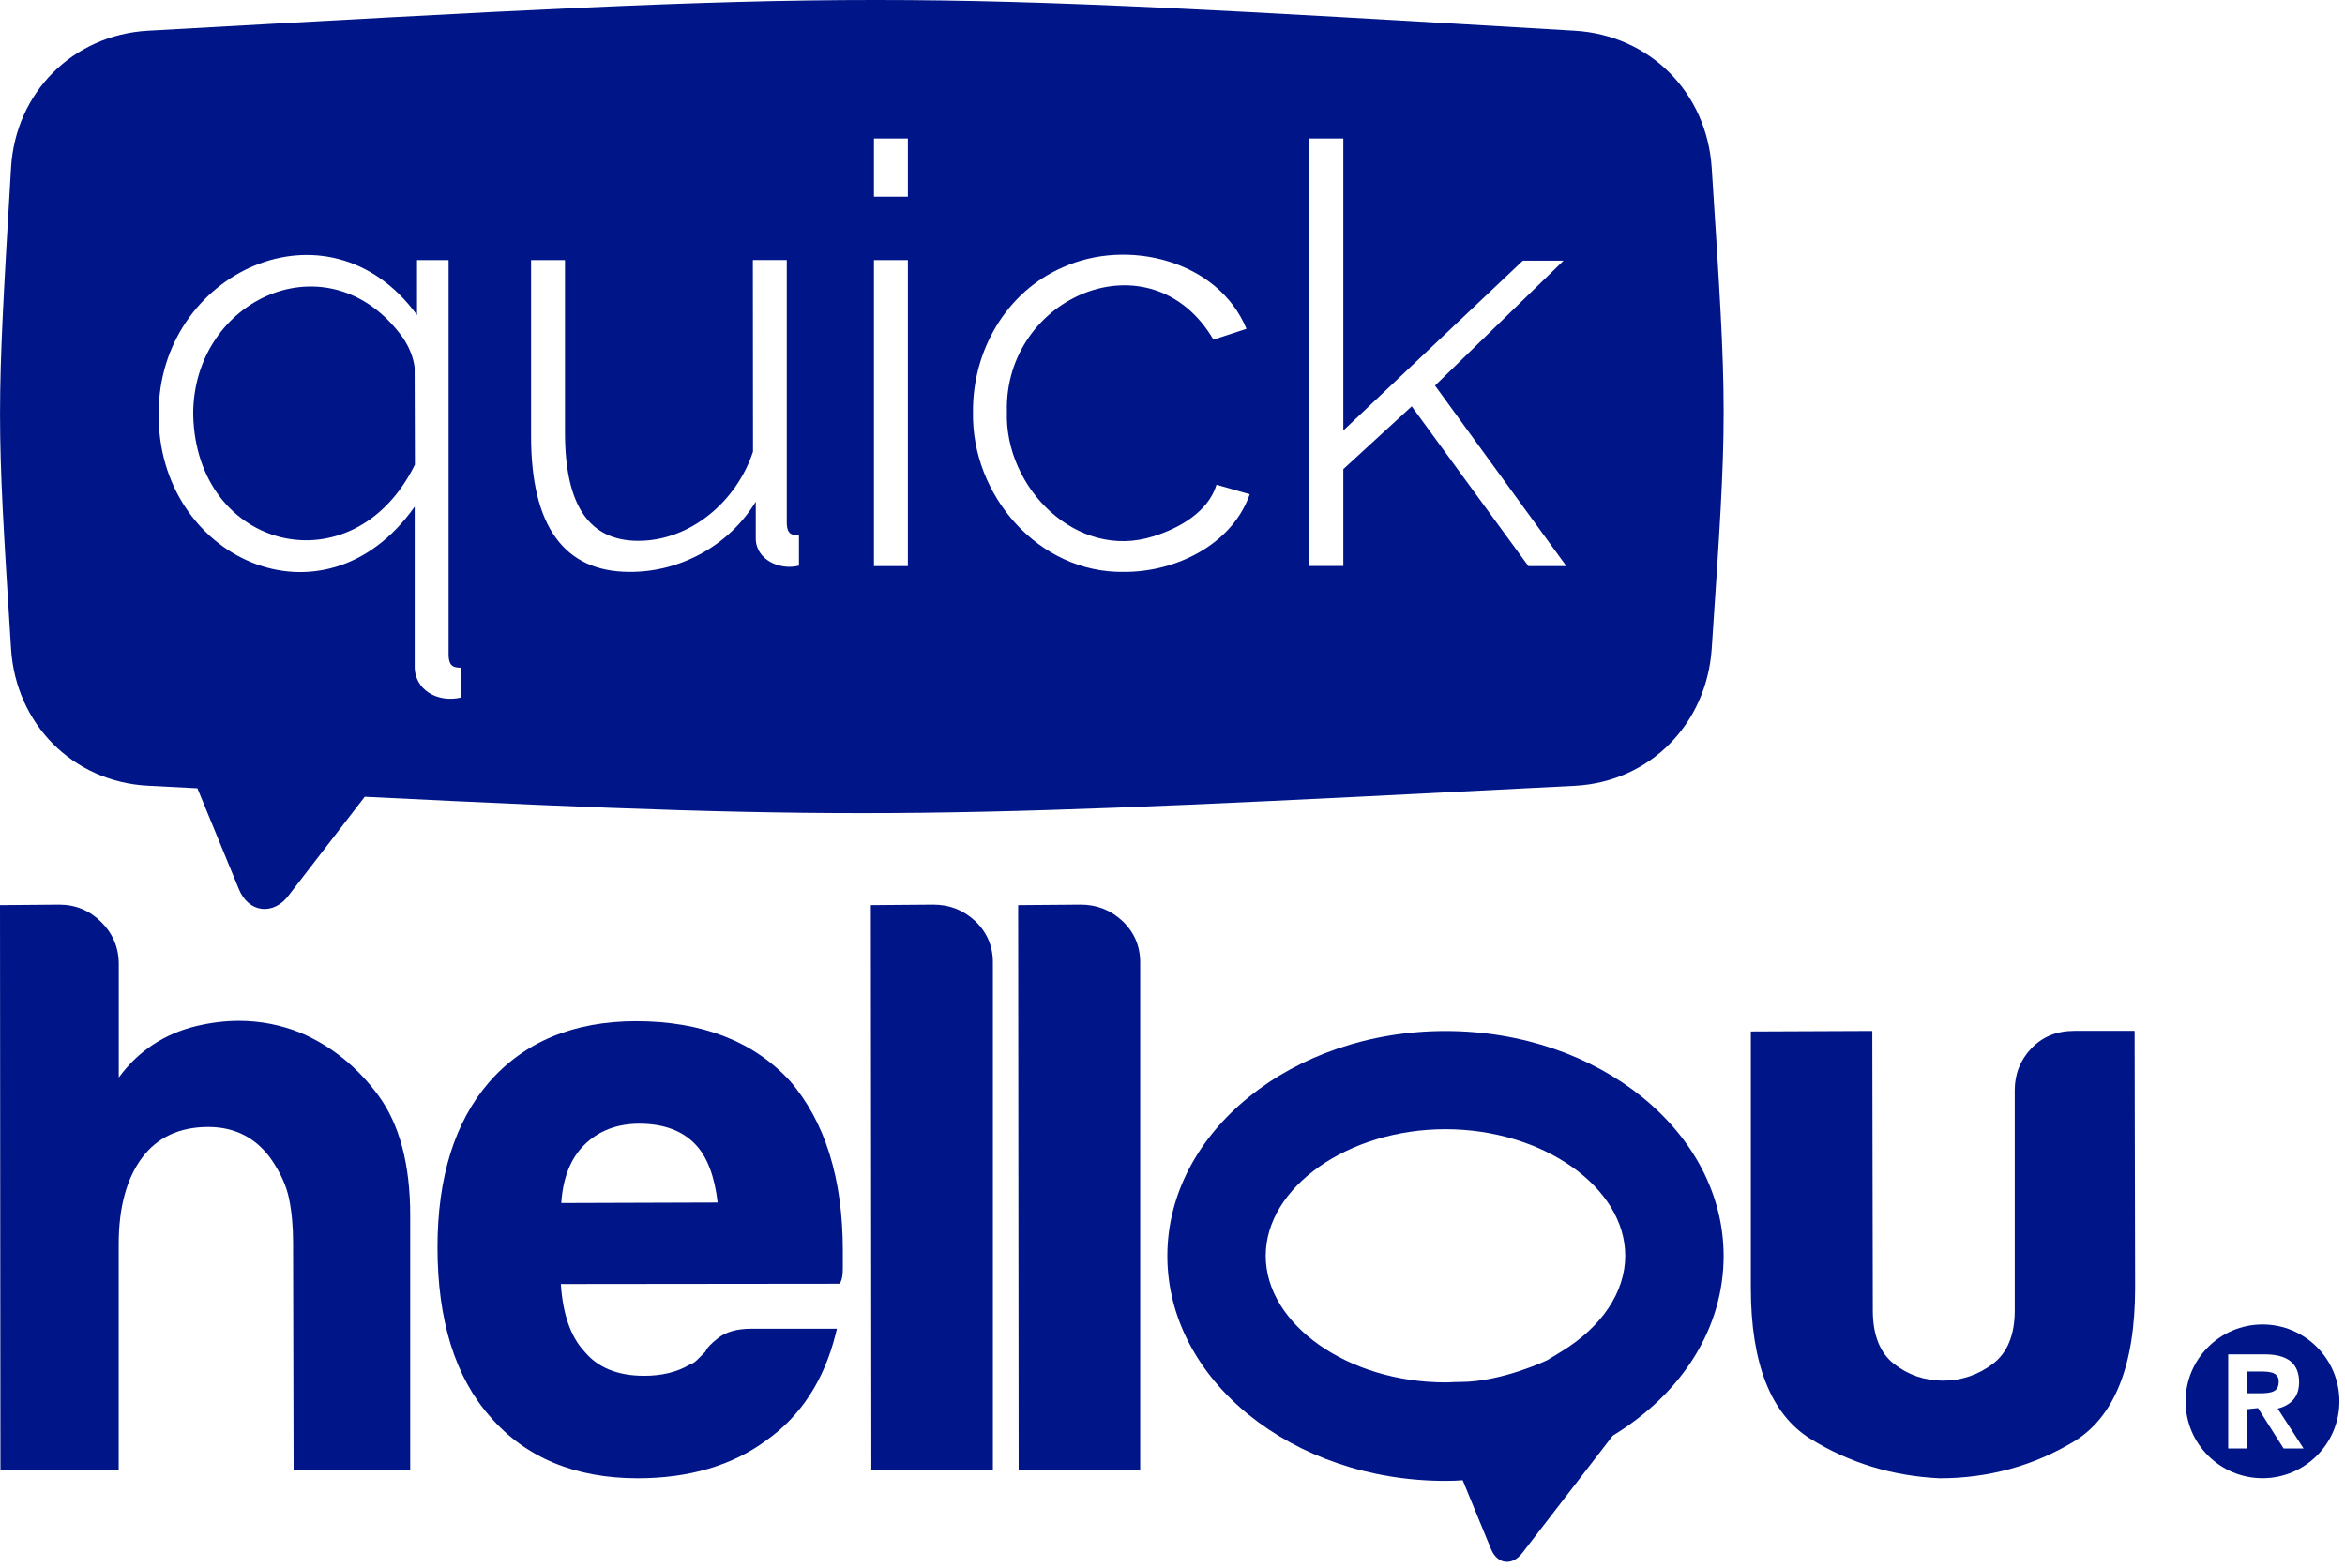
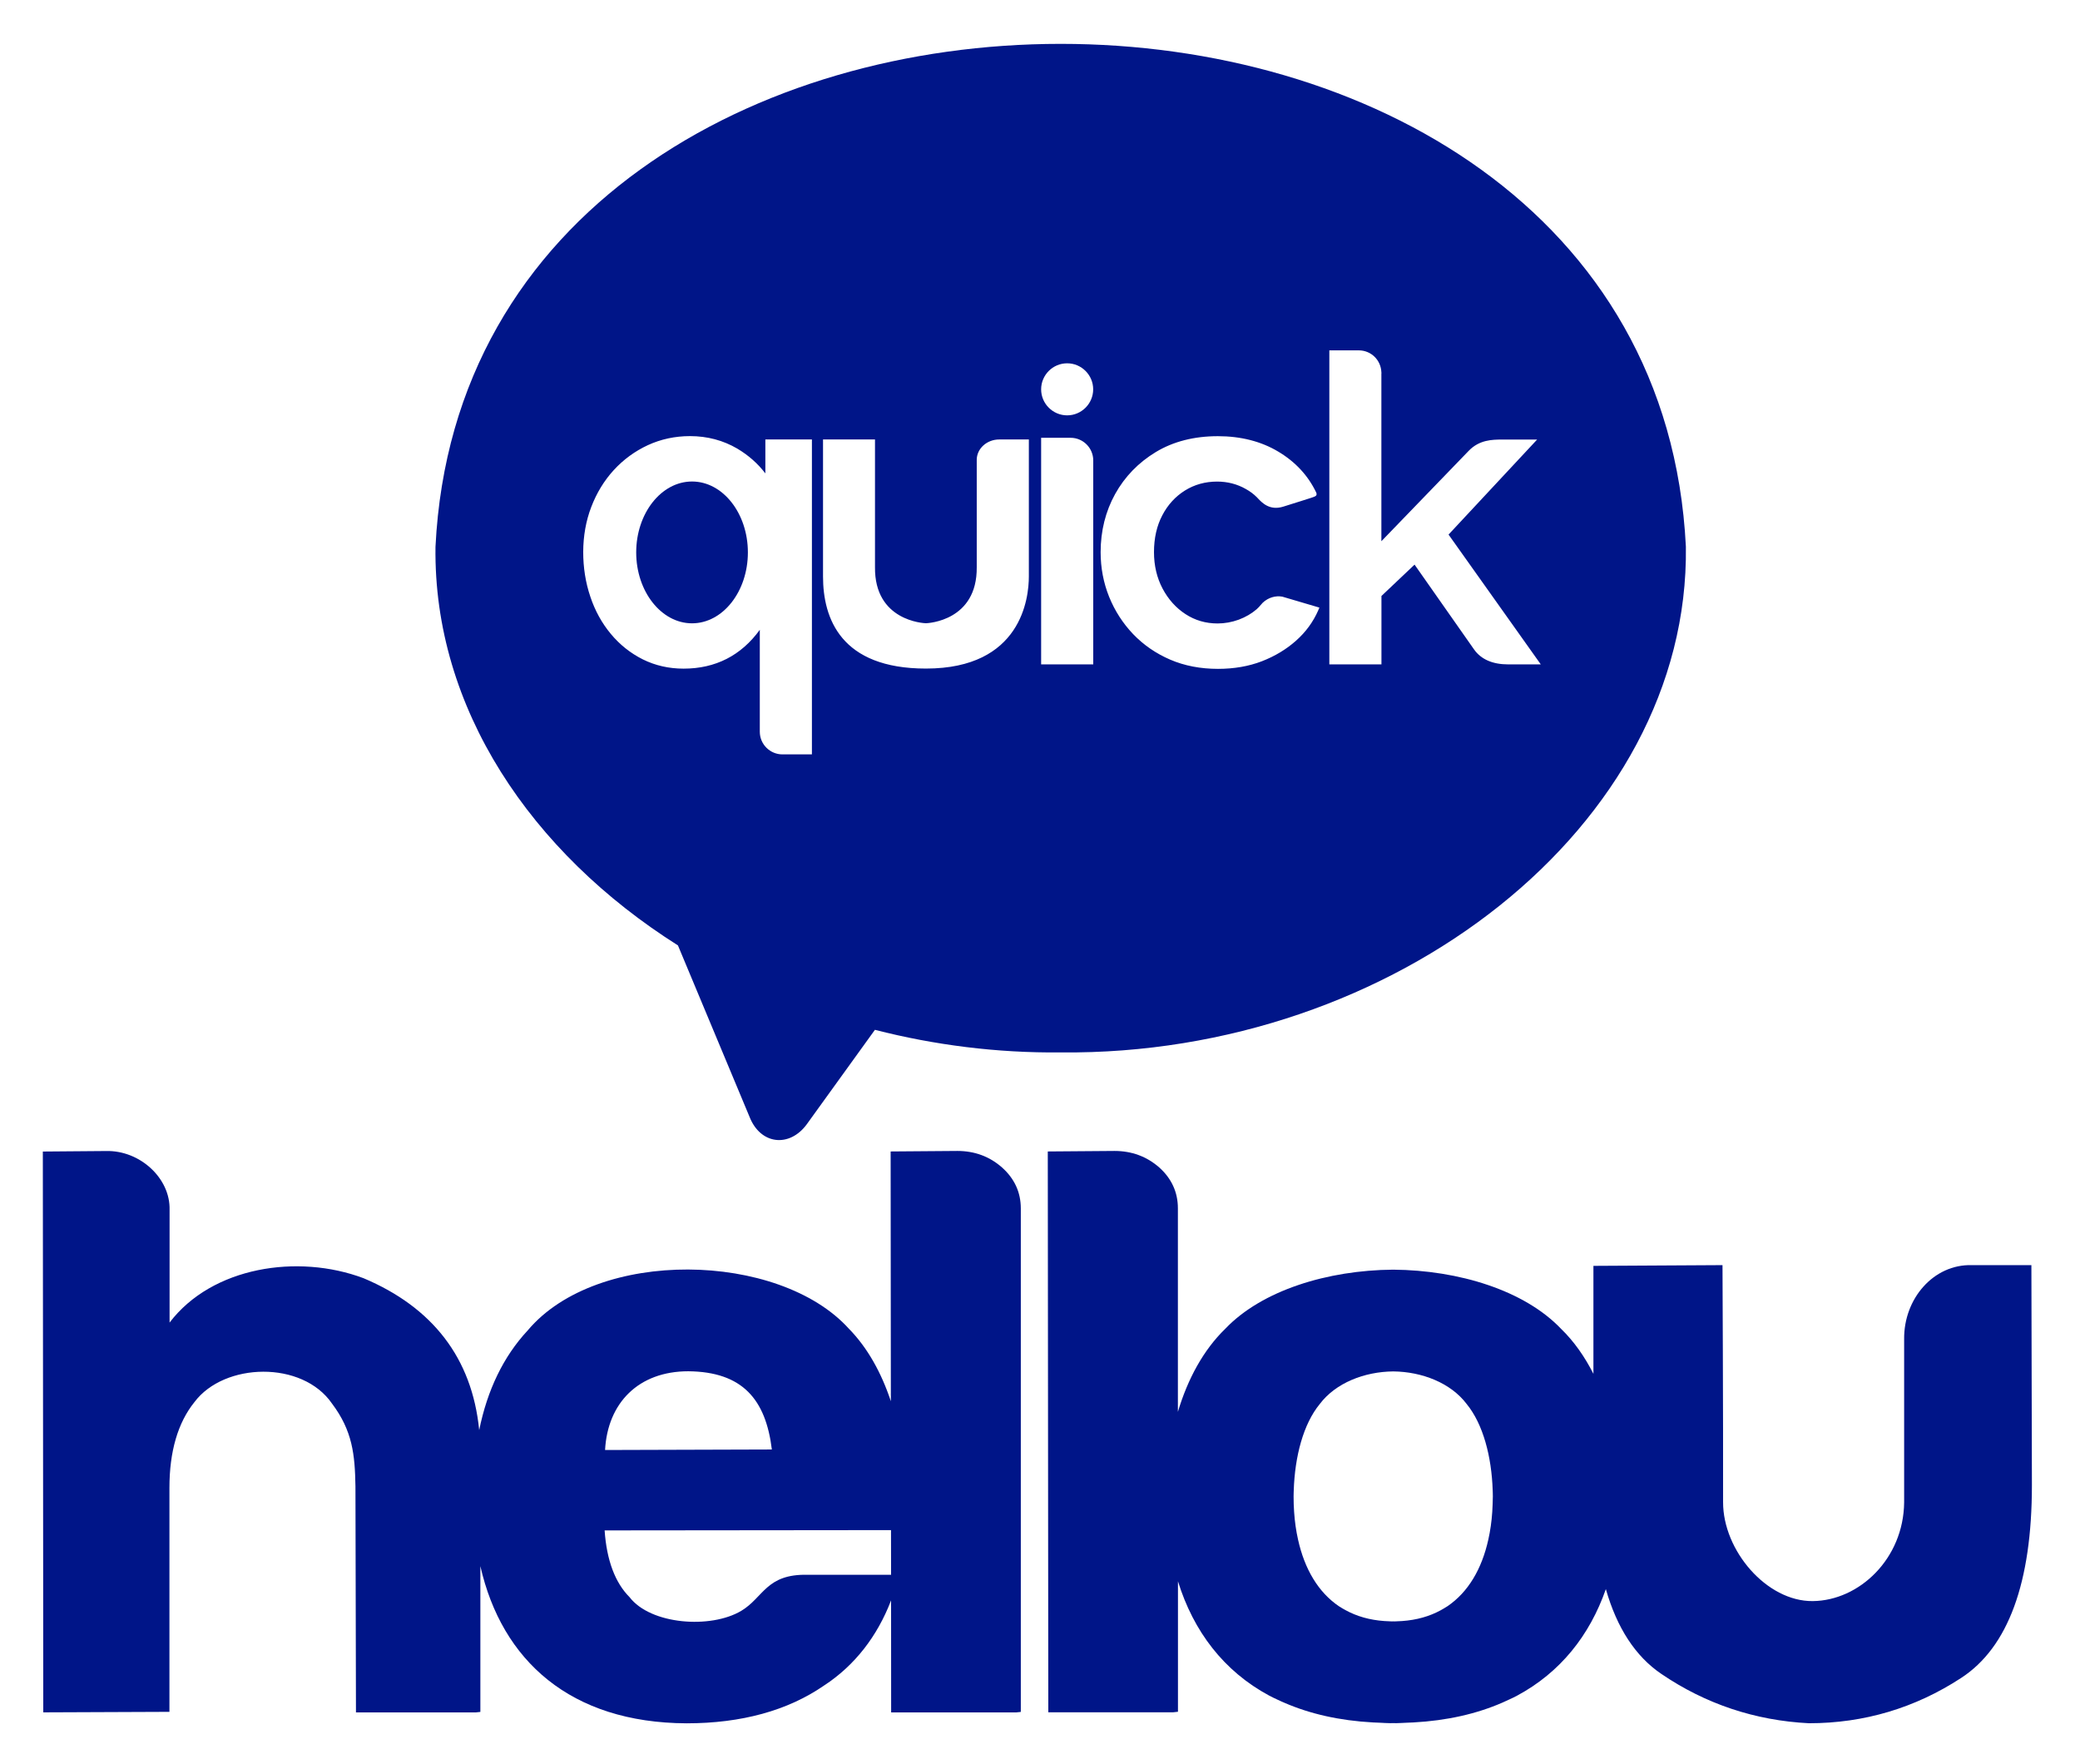
- <svg xmlns="http://www.w3.org/2000/svg" version="1.1" id="Layer_1" x="0px" y="0px" viewBox="0 0 323 216" style="enable-background:new 0 0 323 216;" xml:space="preserve">
+ <svg xmlns="http://www.w3.org/2000/svg" version="1.1" id="a" x="0px" y="0px" viewBox="0 0 284.57 241.23" style="enable-background:new 0 0 284.57 241.23;" xml:space="preserve">
  <style type="text/css">
	.st0{fill:#001588;}
</style>
  <g>
-     <g>
-       <g>
-         <path class="st0" d="M207.57,215.18c-0.93,0-1.73-0.64-2.19-1.75l-3.91-9.5c-0.67,0.06-1.43,0.09-2.37,0.09     c-21.12,0-38.31-13.9-38.31-30.99s17.19-30.99,38.31-30.99s38.31,13.9,38.31,30.99c0,9.82-5.57,18.84-15.27,24.76l-12.5,16.22     C209.05,214.76,208.31,215.18,207.57,215.18z M199.1,155.57c-13.42,0-24.76,7.99-24.76,17.44c0,9.46,11.34,17.44,24.76,17.44     c0.29,0,0.49-0.01,0.72-0.02c0.33-0.02,0.69-0.04,1.33-0.04c5.67,0,11.89-2.96,11.95-2.99l1.92-1.17     c5.62-3.41,8.84-8.23,8.84-13.23C223.86,163.56,212.52,155.57,199.1,155.57z" />
-         <path class="st0" d="M0,124.7l8.17-0.07c2.24,0,4.18,0.81,5.78,2.4c1.6,1.6,2.41,3.54,2.41,5.77v15.65     c2.66-3.63,6.24-6.01,10.64-7.08c2-0.48,3.99-0.73,5.92-0.73c2.9,0,5.76,0.55,8.49,1.65c4.25,1.82,7.86,4.74,10.74,8.68     c2.89,3.96,4.35,9.48,4.35,16.41v35.1l-0.6,0.07H40.44l-0.07-31.37c0-2.17-0.18-4.19-0.55-6.02c-0.36-1.77-1.19-3.61-2.47-5.47     c-2.1-2.94-5.01-4.43-8.66-4.43c-3.94,0-7.01,1.42-9.11,4.22c-2.14,2.86-3.23,6.86-3.23,11.91v31.08l-16.29,0.07L0,124.7z" />
-         <path class="st0" d="M87.84,203.66c-8.62,0-15.45-2.85-20.3-8.46c-4.83-5.43-7.28-13.29-7.28-23.36c0-9.62,2.37-17.26,7.06-22.69     c4.86-5.61,11.69-8.46,20.3-8.46c9.05,0,16.18,2.77,21.18,8.22c4.84,5.6,7.29,13.46,7.29,23.38v2.45c0,0.84-0.09,1.44-0.28,1.83     l-0.14,0.29l-38.42,0.04c0.27,4.15,1.36,7.26,3.22,9.26c1.83,2.25,4.6,3.38,8.26,3.38c2.41,0,4.49-0.5,6.17-1.48     c0.47-0.17,0.8-0.38,1.11-0.69l1.15-1.15c0.22-0.53,0.8-1.14,1.81-1.92c1.07-0.82,2.58-1.24,4.49-1.24h11.82l-0.16,0.65     c-1.58,6.39-4.79,11.34-9.53,14.7C100.9,201.89,94.93,203.66,87.84,203.66z M88.06,154.81c-3.09,0-5.65,0.99-7.61,2.95     c-1.87,1.87-2.92,4.55-3.14,7.98l21.54-0.07c-0.41-3.56-1.41-6.22-2.98-7.92C94.07,155.8,91.44,154.81,88.06,154.81z" />
-         <path class="st0" d="M120.02,202.54l-0.07-77.84l8.62-0.07c2.23,0,4.17,0.77,5.77,2.28c1.6,1.53,2.42,3.44,2.42,5.67v69.89     l-0.6,0.07L120.02,202.54L120.02,202.54z" />
-         <path class="st0" d="M140.31,202.54l-0.07-77.84l8.62-0.07c2.23,0,4.17,0.77,5.77,2.28c1.6,1.53,2.42,3.44,2.42,5.67v69.89     l-0.6,0.07L140.31,202.54L140.31,202.54z" />
-         <path class="st0" d="M267.18,203.66c-6.5-0.3-12.49-2.13-17.82-5.44c-5.44-3.37-8.2-10.37-8.2-20.8V142.1l16.73-0.07l0.07,38.51     c0,3.36,0.97,5.83,2.89,7.34c1.96,1.54,4.24,2.33,6.77,2.33s4.85-0.78,6.89-2.33c1.99-1.51,3-3.98,3-7.33V150.2     c0-2.23,0.77-4.17,2.28-5.76c1.52-1.6,3.51-2.42,5.9-2.42h8.33l0.07,35.39c0,10.73-2.87,17.89-8.55,21.26     C279.99,201.98,273.81,203.66,267.18,203.66L267.18,203.66z" />
-       </g>
-       <g>
-         <g>
-           <path class="st0" d="M311.64,188.95h-2.08v3h1.65c1.8,0,2.66-0.25,2.66-1.65C313.86,189.68,313.61,188.95,311.64,188.95z" />
-         </g>
-         <g>
-           <path class="st0" d="M311.64,182.47c-5.84,0-10.6,4.75-10.6,10.59s4.75,10.59,10.6,10.59c5.84,0,10.59-4.75,10.59-10.59      S317.48,182.47,311.64,182.47z M314.54,199.55l-3.52-5.56l-1.46,0.15v5.41h-2.65v-12.96h5.03c3.19,0,4.74,1.27,4.74,3.87      c0,1.33-0.53,2.99-2.95,3.6l3.56,5.49H314.54z" />
-         </g>
-       </g>
-     </g>
-     <g>
-       <path class="st0" d="M55.42,46.42C45.34,32.6,26.6,41.08,26.61,57.07c0.36,18.86,22.11,24.11,30.54,6.94l-0.04-13.4    C56.92,49.17,56.34,47.75,55.42,46.42z" />
-       <path class="st0" d="M216.89,4.23c-95.68-5.64-95.68-5.64-196.49,0C10.03,4.81,2.13,12.75,1.52,23.11    c-2.02,34.2-2.02,34.2,0,66.26c0.65,10.36,8.51,18.35,18.88,18.88c2.32,0.12,4.57,0.23,6.79,0.35l5.67,13.79    c1.33,3.42,4.84,3.78,6.93,0.93l10.45-13.55c69.65,3.45,79.51,2.94,166.65-1.51c10.37-0.53,18.18-8.52,18.88-18.88    c2.19-32.46,2.19-32.46,0-66.26C235.1,12.75,227.25,4.84,216.89,4.23z M63.47,96.1c-3.07,0.75-6.45-0.97-6.35-4.43V69.8    c-12.59,17.8-35.48,6.98-35.26-12.81c-0.08-19.41,23.3-30.41,35.58-13.59v-7.57h4.35v54.41c0.04,1.68,0.82,1.72,1.68,1.75    C63.47,91.99,63.47,96.1,63.47,96.1z M110.05,77.93c-2.64,0.68-6.02-0.81-5.95-3.87v-4.95c-3.65,6.02-10.37,9.72-17.37,9.68    c-9.01,0-13.58-6.29-13.58-18.69V35.83h4.67v23.71c0,10.08,3.31,14.97,10.11,14.97c7.25-0.01,13.57-5.52,15.79-12.29l-0.02-26.4    h4.67v36.24c0.04,1.68,0.82,1.66,1.68,1.65V77.93z M125.05,77.99h-4.67V35.83h4.67V77.99z M125.05,27.1h-4.67v-8.02h4.67V27.1z     M172.01,68.44c-2.56,6.71-10.17,10.38-17.15,10.35c-11.79,0.22-21.07-10.55-20.84-22.04c-0.07-8.45,4.59-16.57,12.41-19.94    c8.92-4.02,21.34-0.94,25.26,8.49l-4.55,1.49c-8.58-14.6-28.88-5.99-28.45,9.96c-0.34,10.43,9.62,20.51,20.18,17.14    c3.61-1.12,7.57-3.4,8.69-7.11l4.58,1.31L172.01,68.44z M210.52,77.99l-16.07-22.01l-9.42,8.65v13.35h-4.67v-58.9h4.67v40.23    l24.73-23.4h5.6l-17.7,17.21l18.09,24.87H210.52z" />
-     </g>
+     <path class="st0" d="M130.98,157.45l-9.13,0.07l0.03,34.17c-1.29-3.89-3.19-7.32-5.74-9.92c-9.57-10.58-34.43-11.1-43.95,0.24   c-3.33,3.58-5.52,8.16-6.63,13.63c-0.98-9.91-6.43-16.82-15.82-20.78c-8.99-3.38-20.73-1.57-26.54,6.07c0,0,0-15.42,0-15.42   c0.12-4.31-4.04-8.16-8.68-8.05l-8.66,0.07l0.06,76.72l17.26-0.07v-30.63c0-4.98,1.15-8.92,3.42-11.74   c4.07-5.44,14.77-5.72,18.83,0.21c2.79,3.71,3.13,6.96,3.2,11.32l0.07,30.92h16.38l0.64-0.07c0,0,0-10.51,0-19.94   c2.94,12.93,12.33,21.43,28.21,21.5c7.51,0,13.84-1.74,18.81-5.17c4.22-2.75,7.31-6.78,9.17-11.65l0.01,15.33h17.1l0.64-0.07   v-68.88c0-2.2-0.87-4.08-2.56-5.59C135.4,158.21,133.34,157.45,130.98,157.45z M94.17,187.59c7.41,0.07,10.59,3.84,11.43,10.7   l-22.82,0.07C83.13,191.91,87.36,187.59,94.17,187.59z M110.49,215.43c-5.68-0.13-6.02,3.1-9.07,4.93   c-4.19,2.5-12.41,1.89-15.29-1.87c-1.97-1.97-3.13-5.04-3.41-9.13l39.18-0.04l0.01,6.11C118.85,215.43,110.49,215.43,110.49,215.43   z" />
+     <path class="st0" d="M277.92,173.07c0,0-8.14,0-8.14,0c-5.23-0.15-9.34,4.58-9.27,10.15l0,22.31c-0.08,7.71-6.14,13.44-12.51,13.5   c-6.31,0.06-12.27-6.93-12.26-13.52c0.02-11.56-0.08-32.44-0.08-32.44L218,173.17v14.77c-1.19-2.34-2.65-4.44-4.43-6.16   c-5-5.25-13.98-8.02-22.97-8.09c-8.99,0.07-17.97,2.84-22.97,8.09c-3,2.91-5.14,6.88-6.48,11.36v-27.85c0-2.2-0.87-4.08-2.56-5.59   c-1.7-1.49-3.75-2.25-6.11-2.25l-9.13,0.07l0.07,76.72h17.1l0.64-0.07v-17.85c2.12,6.84,6.26,12.3,12.5,15.65   c0.36,0.19,0.74,0.37,1.11,0.54c0.3,0.15,0.61,0.28,0.93,0.42c3.49,1.52,7.53,2.45,12.15,2.7c0.32,0.02,0.64,0.03,0.96,0.04   c0.47,0.02,0.92,0.06,1.4,0.06c0.13,0,0.26-0.01,0.4-0.01c0.13,0,0.26,0.01,0.4,0.01c0.48,0,0.93-0.05,1.4-0.06   c0.32-0.01,0.65-0.02,0.96-0.04c4.61-0.25,8.66-1.18,12.15-2.7c0.31-0.14,0.62-0.28,0.92-0.42c0.38-0.17,0.75-0.35,1.11-0.54   c5.91-3.17,9.94-8.24,12.15-14.58c1.52,5.31,4.05,9.2,7.59,11.6c6.04,4.11,12.83,6.38,20.2,6.75c7.52,0,14.52-2.08,20.81-6.19   c6.44-4.18,9.69-13.06,9.69-26.37L277.92,173.07z M204.16,206.82c-0.09,1.34-0.27,2.6-0.54,3.8c-0.89,4.01-2.75,7.19-5.6,9.12   c-0.16,0.1-0.32,0.2-0.49,0.3c-0.13,0.08-0.27,0.16-0.4,0.23c-1.53,0.84-3.3,1.35-5.32,1.49c-0.14,0.01-0.28,0.02-0.42,0.02   c-0.21,0.01-0.4,0.03-0.61,0.03c-0.06,0-0.11-0.01-0.17-0.01c-0.06,0-0.11,0.01-0.17,0.01c-0.21,0-0.41-0.03-0.61-0.03   c-0.14-0.01-0.28-0.01-0.42-0.02c-2.02-0.14-3.79-0.65-5.32-1.49c-0.14-0.08-0.27-0.15-0.41-0.23c-0.16-0.1-0.33-0.19-0.49-0.3   c-2.85-1.93-4.71-5.11-5.6-9.12c-0.27-1.2-0.45-2.47-0.54-3.8c-0.05-0.69-0.07-1.4-0.07-2.12c0-0.17,0-0.35,0.01-0.52   c0-0.09,0.01-0.18,0.01-0.27c0.15-4.69,1.31-9.1,3.56-11.84c2.19-2.9,6.12-4.42,10.05-4.46c3.94,0.04,7.87,1.57,10.05,4.46   c2.24,2.74,3.41,7.16,3.56,11.84c0,0.09,0.01,0.19,0.01,0.28c0,0.17,0,0.34,0.01,0.51C204.23,205.42,204.2,206.12,204.16,206.82z" />
+     <path class="st0" d="M94.68,85.27c4.21,0,7.64-4.35,7.64-9.7c0-5.35-3.43-9.7-7.64-9.7c-4.21,0-7.64,4.35-7.64,9.7   C87.04,80.91,90.47,85.27,94.68,85.27z" />
+     <path class="st0" d="M92.75,129.33l9.79,23.44c1.5,3.84,5.47,4.25,7.83,1.04l9.33-12.93c8.12,2.08,16.67,3.18,25.42,3.09   c45.55,0.47,86.04-30.94,85.53-69.18C228.37,28.93,186.74,6,145.11,6c-41.63,0-83.26,22.93-85.53,68.8   C59.28,96.86,72.65,116.63,92.75,129.33z M181.86,47.93h4.04c1.68,0,3.03,1.32,3.09,3l0.01,0.1c0,0.04,0,0.07-0.01,0.1v22.91   c1.1-1.14,4.05-4.19,11.94-12.36c1.47-1.53,3.24-1.54,4.54-1.55l0.2,0c0.94-0.01,3.75,0,3.75,0l0.88,0l-12.12,13l12.62,17.76   l-0.74,0c0,0-2.57,0-3.69,0c-0.01,0-0.01,0-0.01,0c-2.16,0-3.74-0.69-4.7-2.06l-8.13-11.59l-4.53,4.29v9.36h-7.13V47.93z    M152.56,67.59c1.32-2.38,3.19-4.31,5.57-5.75c2.38-1.44,5.24-2.17,8.49-2.17c3.14,0,5.92,0.71,8.26,2.11   c2.35,1.4,4.1,3.29,5.21,5.63c0.13,0.42-0.09,0.49-0.76,0.71c-0.54,0.17-1.61,0.52-3.77,1.19c-1.84,0.57-2.88-0.52-3.44-1.11   l-0.18-0.19c-0.43-0.43-0.93-0.8-1.49-1.11c-1.19-0.68-2.51-1.02-3.94-1.02c-1.62,0-3.09,0.41-4.39,1.22   c-1.3,0.81-2.35,1.95-3.1,3.39c-0.76,1.44-1.14,3.13-1.14,5.04c0,1.83,0.39,3.5,1.17,4.98c0.78,1.47,1.83,2.65,3.14,3.5   c1.3,0.85,2.77,1.28,4.39,1.28c0.99,0,1.96-0.18,2.9-0.52c0.93-0.35,1.76-0.83,2.45-1.43c0.22-0.19,0.39-0.39,0.58-0.61   c0.09-0.11,0.13-0.15,0.17-0.19c0.03-0.03,0.06-0.06,0.08-0.09c0.77-0.72,1.76-0.99,2.67-0.83l5.08,1.5l-0.17,0.4   c-0.68,1.55-1.69,2.94-3.02,4.12c-1.32,1.18-2.9,2.13-4.68,2.82c-1.79,0.69-3.81,1.04-6,1.04c-2.39,0-4.59-0.42-6.54-1.26   c-1.95-0.84-3.65-2.01-5.07-3.49c-1.41-1.48-2.52-3.2-3.29-5.11c-0.77-1.91-1.16-3.96-1.16-6.1   C150.58,72.63,151.25,69.96,152.56,67.59z M146,49.7c1.96,0,3.56,1.6,3.56,3.56s-1.6,3.56-3.56,3.56c-1.96,0-3.56-1.6-3.56-3.56   S144.04,49.7,146,49.7z M142.44,59.89h4.03c1.71,0,3.1,1.39,3.1,3.1v27.9h-7.13V59.89z M112.59,60.12h7.12v17.45   c-0.09,7.38,6.68,7.68,6.97,7.69c0.26-0.01,7.03-0.31,6.95-7.68v-3.7c0,0,0-10.87,0-10.97c0-1.53,1.38-2.79,3.07-2.79h4.06v18.74   c0,2.96-1.02,12.6-14.08,12.6c-11.64,0-14.08-6.85-14.08-12.6V60.12z M80.89,69.36c0.73-1.91,1.76-3.61,3.08-5.05   c1.32-1.44,2.89-2.59,4.66-3.41c1.78-0.82,3.72-1.24,5.77-1.24c2.37,0,4.54,0.58,6.47,1.71c1.53,0.91,2.82,2.05,3.84,3.39v-4.64   h6.37v43.08h-4.03c-1.71,0-3.1-1.39-3.1-3.1V86.16c-2.56,3.52-6.06,5.31-10.43,5.31c-2.01,0-3.89-0.43-5.58-1.27   c-1.68-0.84-3.15-2.01-4.37-3.48c-1.22-1.46-2.17-3.18-2.81-5.11c-0.65-1.92-0.97-3.97-0.97-6.11   C79.8,73.33,80.16,71.26,80.89,69.36z" />
  </g>
</svg>
